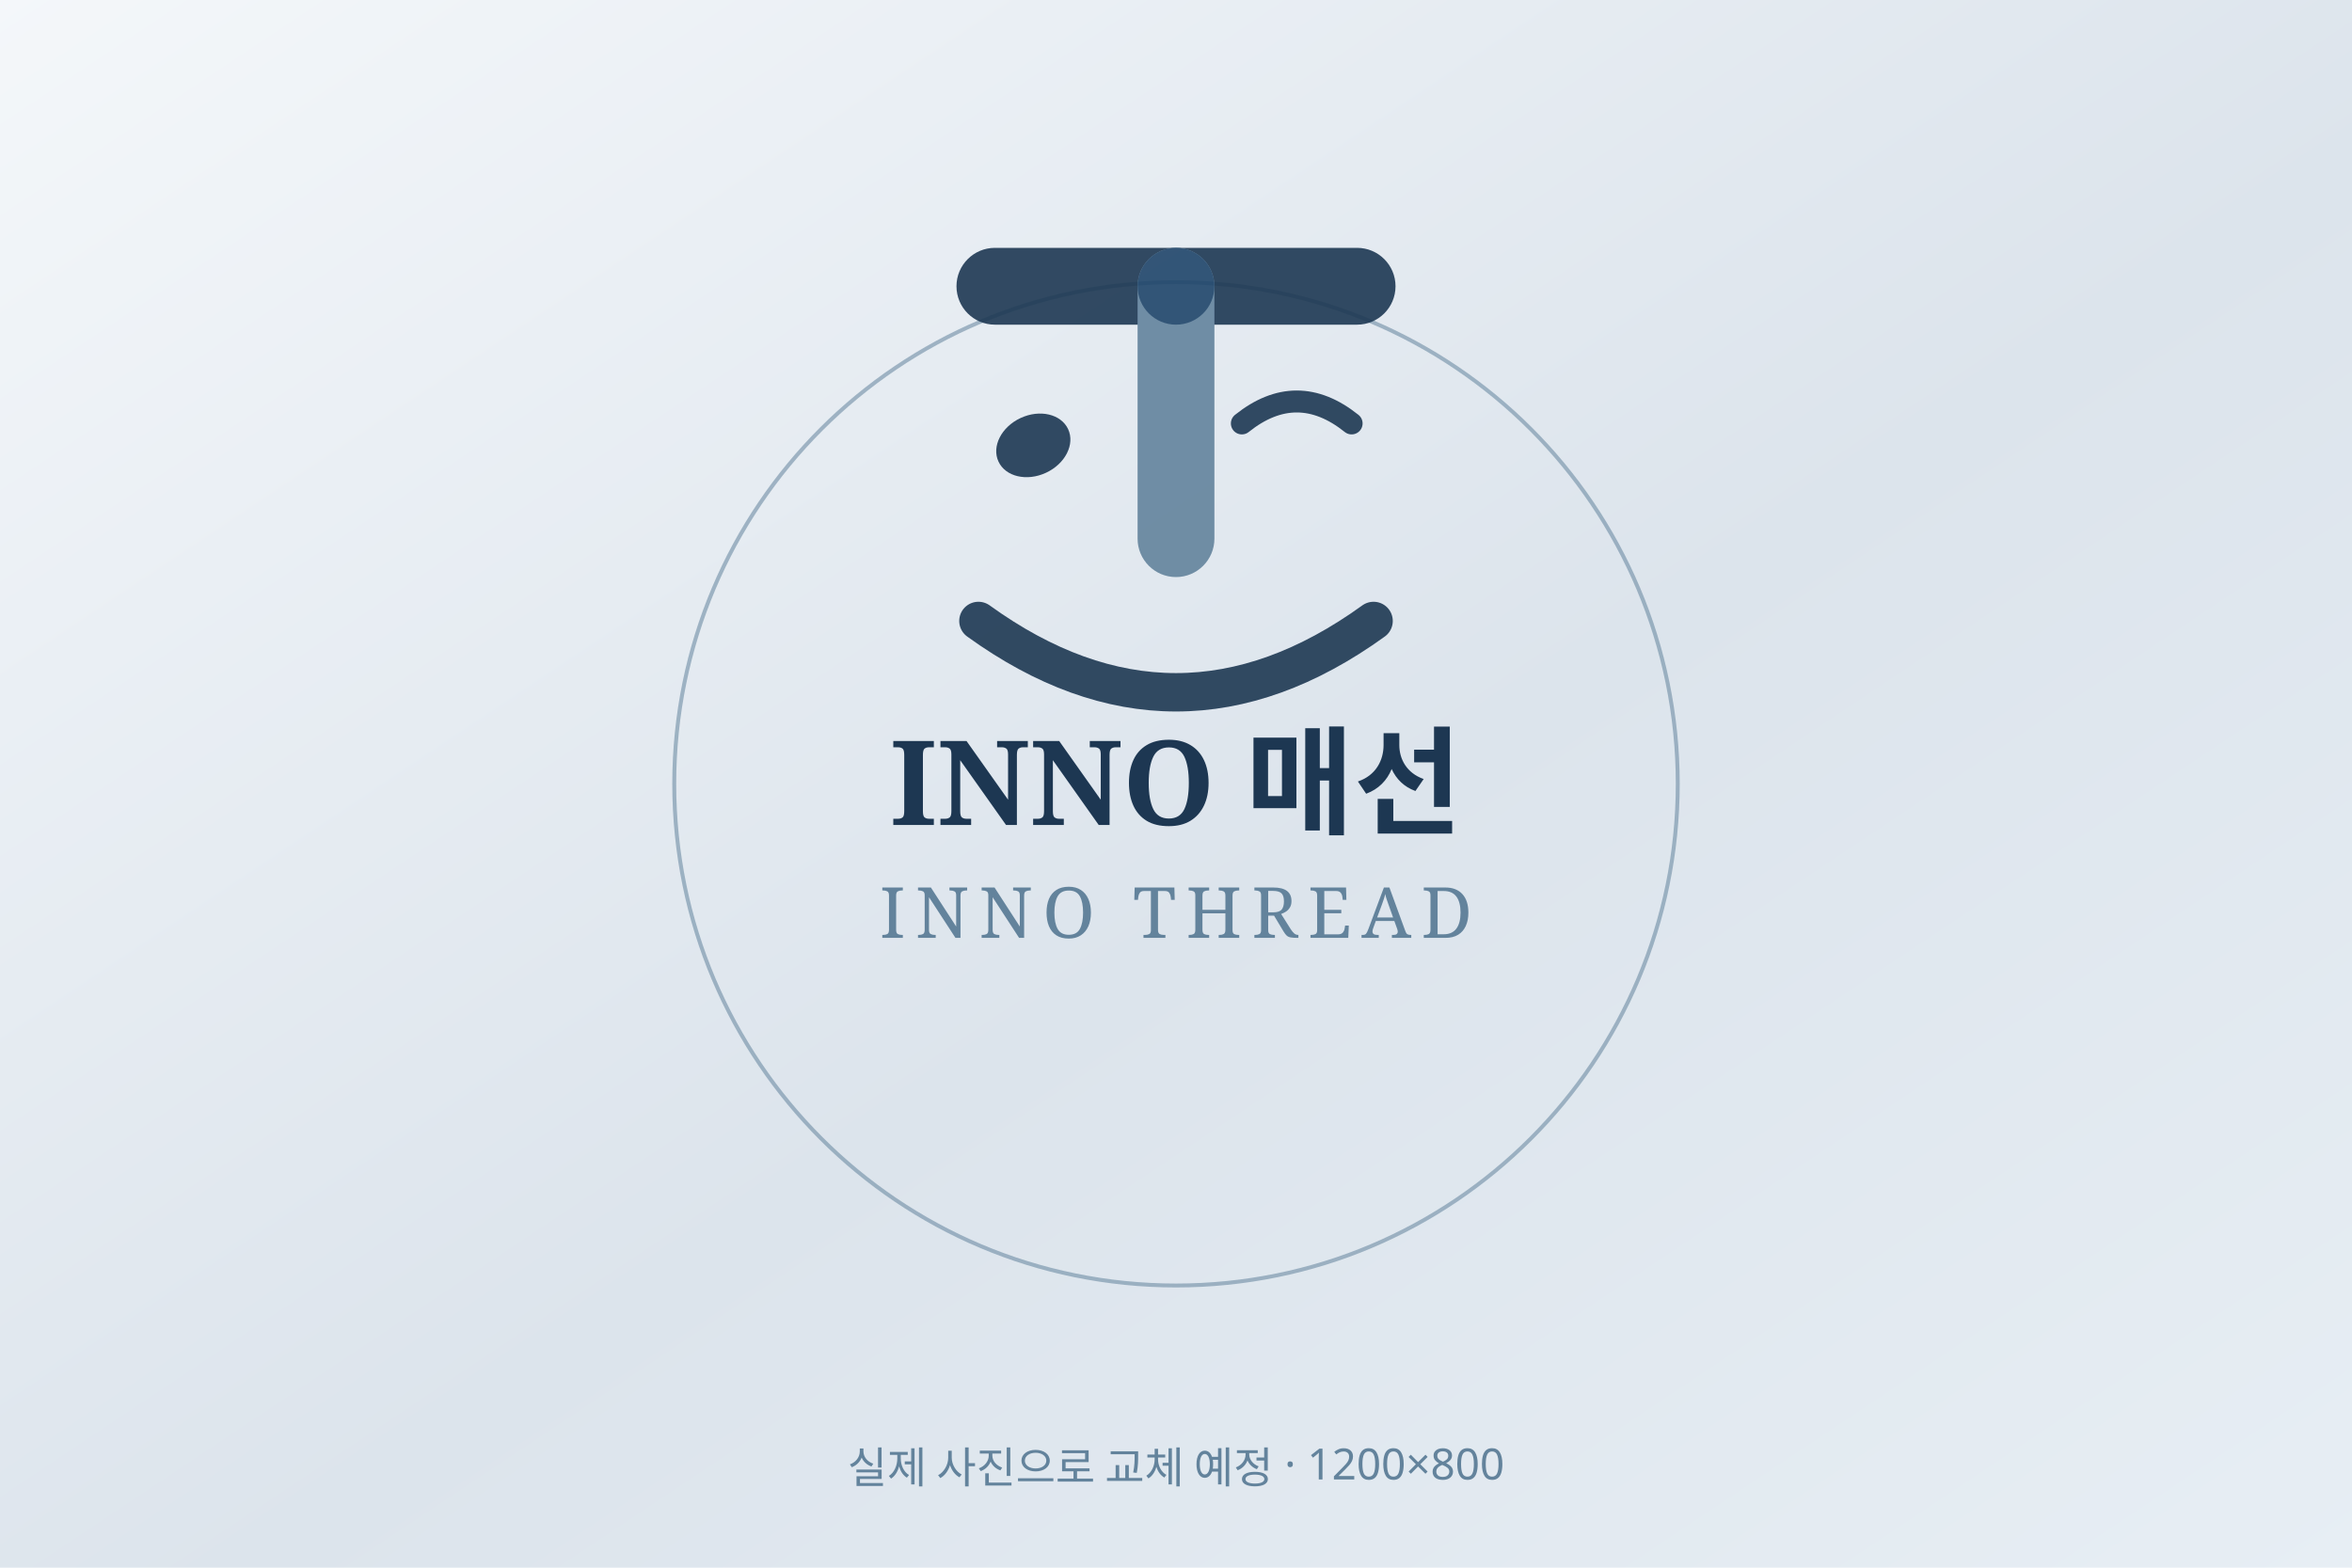
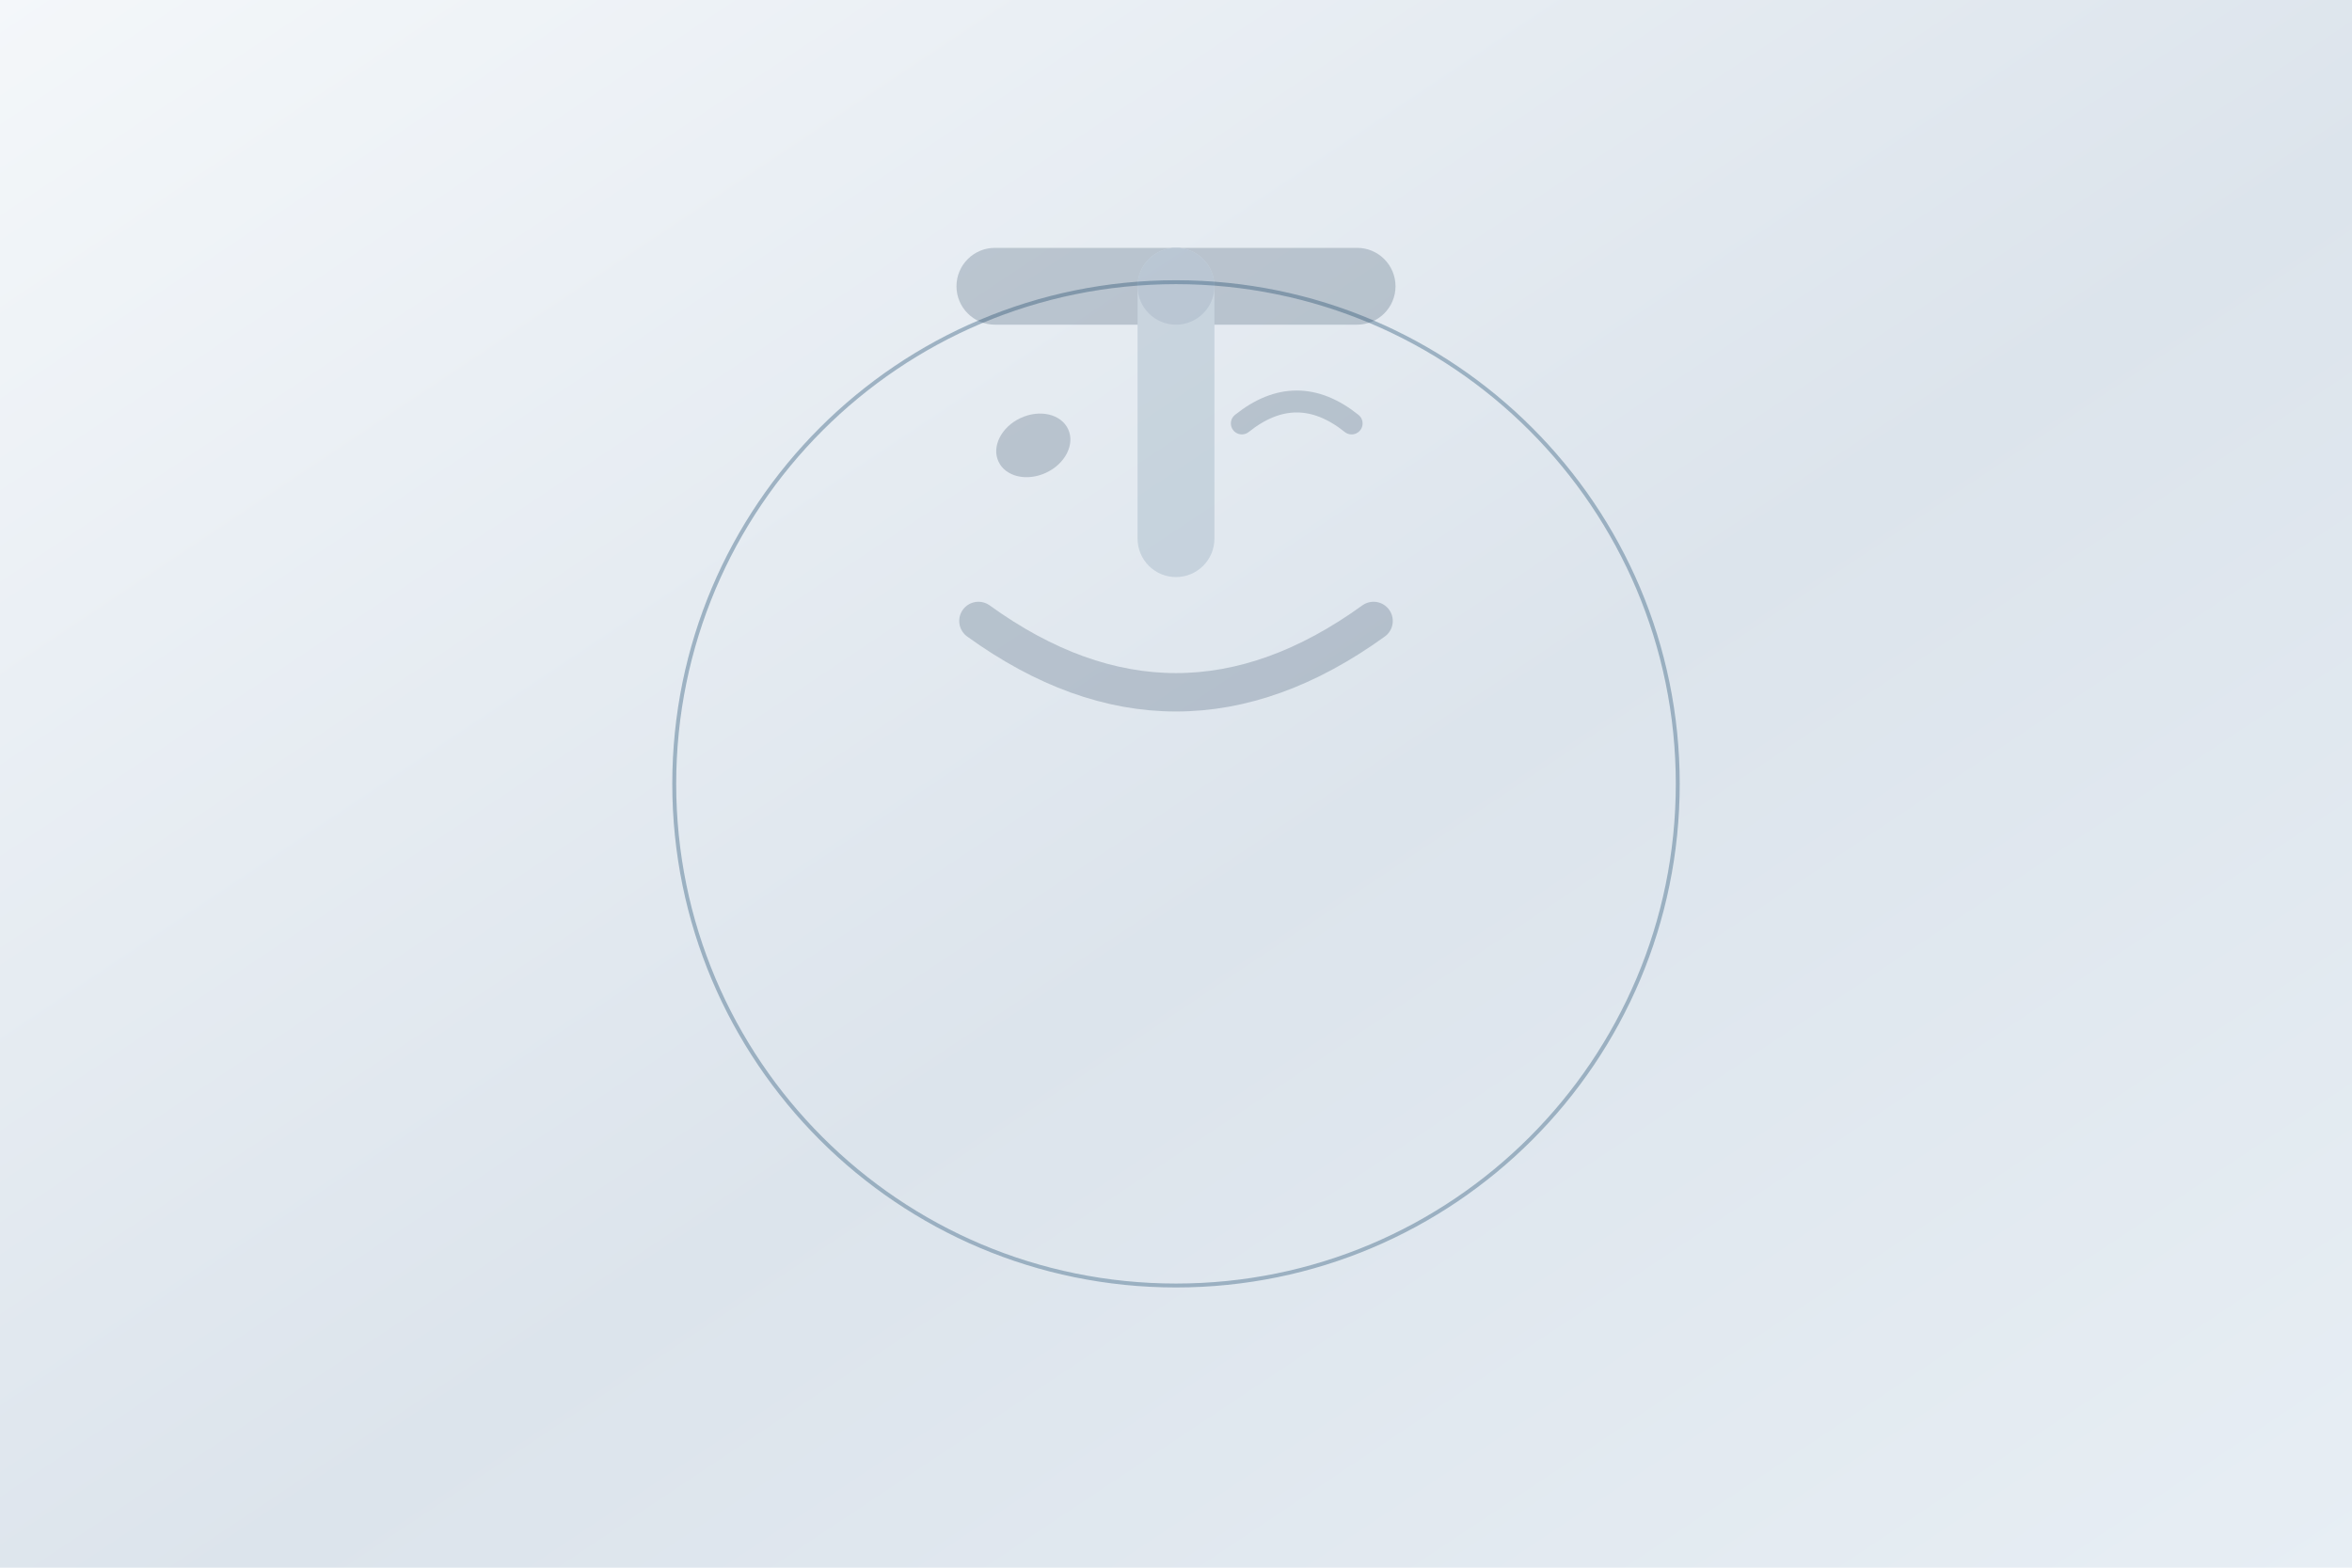
<svg xmlns="http://www.w3.org/2000/svg" viewBox="0 0 1200 800" width="1200" height="800" role="img" aria-label="INNO 매선 (자리표시 이미지)">
  <defs>
    <linearGradient id="g" x1="0" y1="0" x2="1" y2="1">
      <stop offset="0" stop-color="#F4F7FA" />
      <stop offset=".55" stop-color="#DCE4EC" />
      <stop offset="1" stop-color="#E7EEF4" />
    </linearGradient>
  </defs>
  <rect width="1200" height="800" fill="url(#g)" />
  <circle cx="600" cy="400" r="256" fill="none" stroke="rgba(99,131,156,.55)" stroke-width="2" />
-   <g transform="translate(476.8,109.68) scale(2.8)" opacity=".9">
+   <g transform="translate(476.8,109.68) scale(2.8)" opacity=".22">
    <rect x="4" y="6" width="80" height="14" rx="7" fill="#1D3752" />
    <rect x="37" y="6" width="14" height="60" rx="7" fill="#63839C" />
    <rect x="37" y="6" width="14" height="14" rx="7" fill="#1F4569" />
    <ellipse cx="18" cy="42" rx="7" ry="5.5" transform="rotate(-25 18 42)" fill="#1D3752" />
    <path d="M56 38 Q66 30 76 38" fill="none" stroke="#1D3752" stroke-width="4" stroke-linecap="round" />
    <path d="M8 74 Q44 100 80 74" fill="none" stroke="#1D3752" stroke-width="7" stroke-linecap="round" />
  </g>
-   <text x="600" y="421" text-anchor="middle" font-family="'Nanum Myeongjo', 'Cormorant Garamond', serif" font-size="60" font-weight="700" fill="#1D3752">INNO 매선</text>
-   <text x="600" y="478.6" text-anchor="middle" font-family="'Cormorant Garamond', 'Nanum Myeongjo', serif" font-size="36" letter-spacing="5" fill="#63839C">INNO THREAD</text>
-   <text x="600" y="756.8" text-anchor="middle" font-family="Pretendard, sans-serif" font-size="22" fill="#63839C">실제 사진으로 교체 예정 · 1200×800</text>
</svg>
